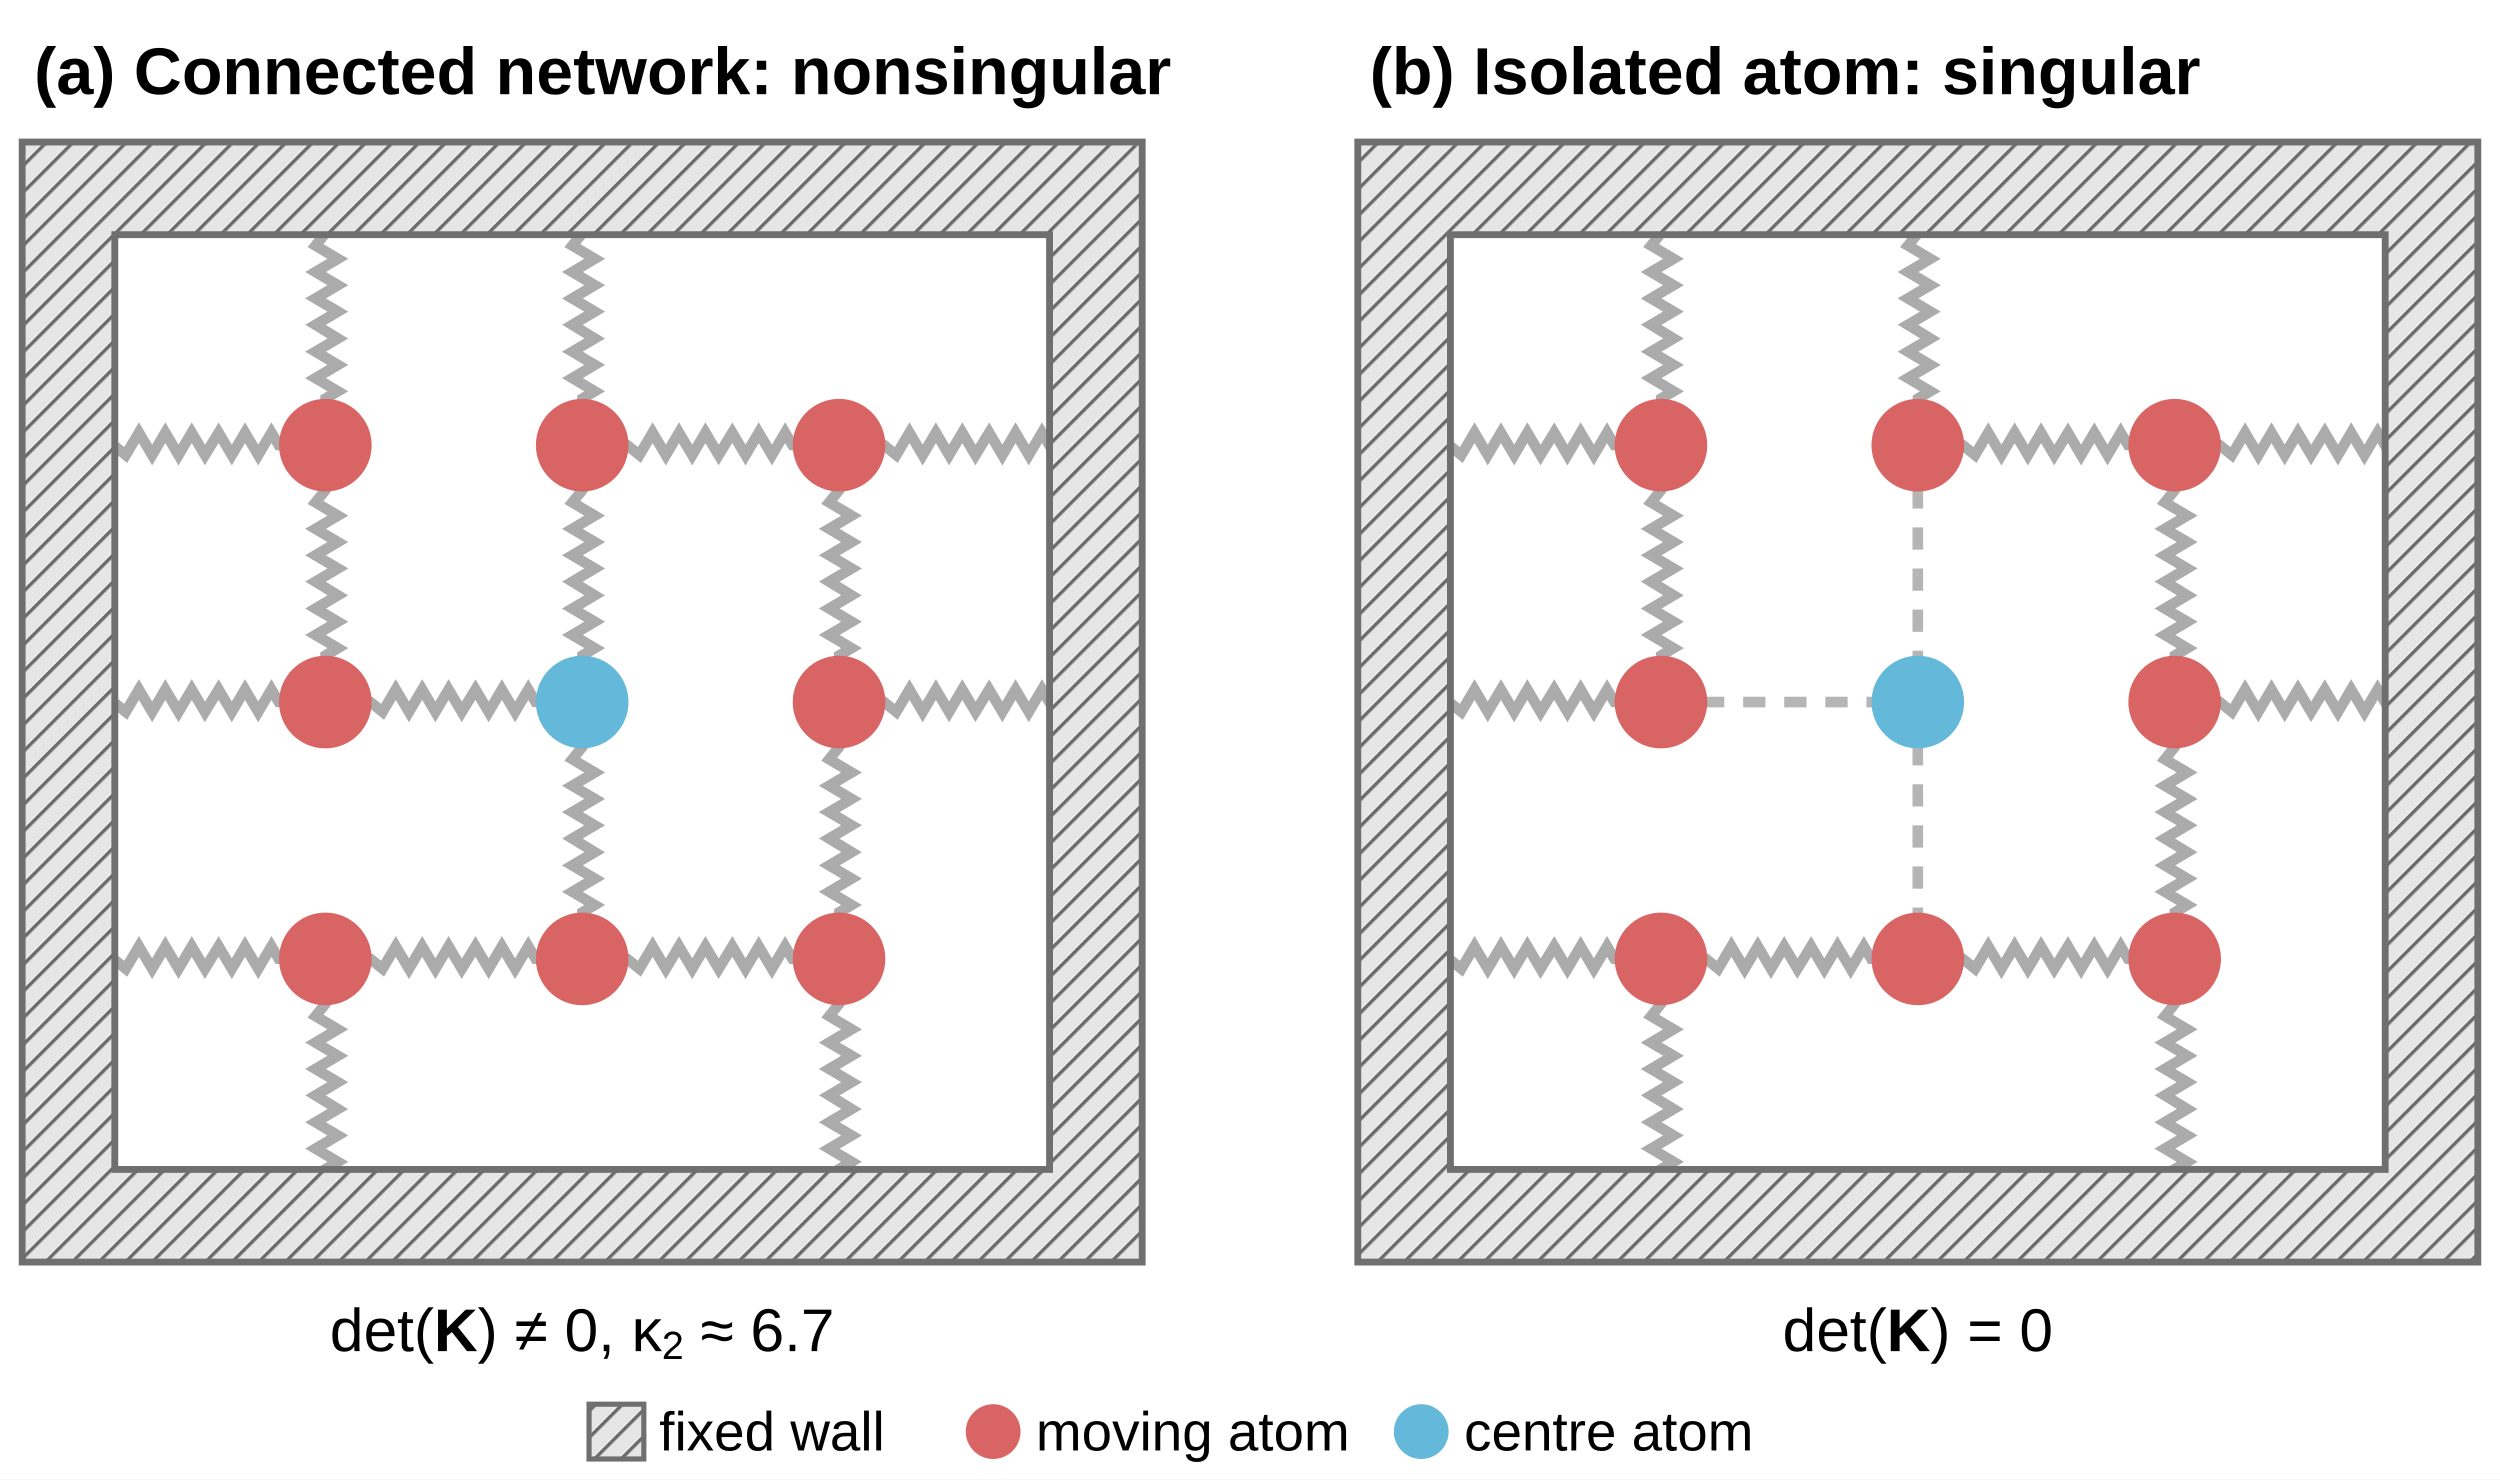
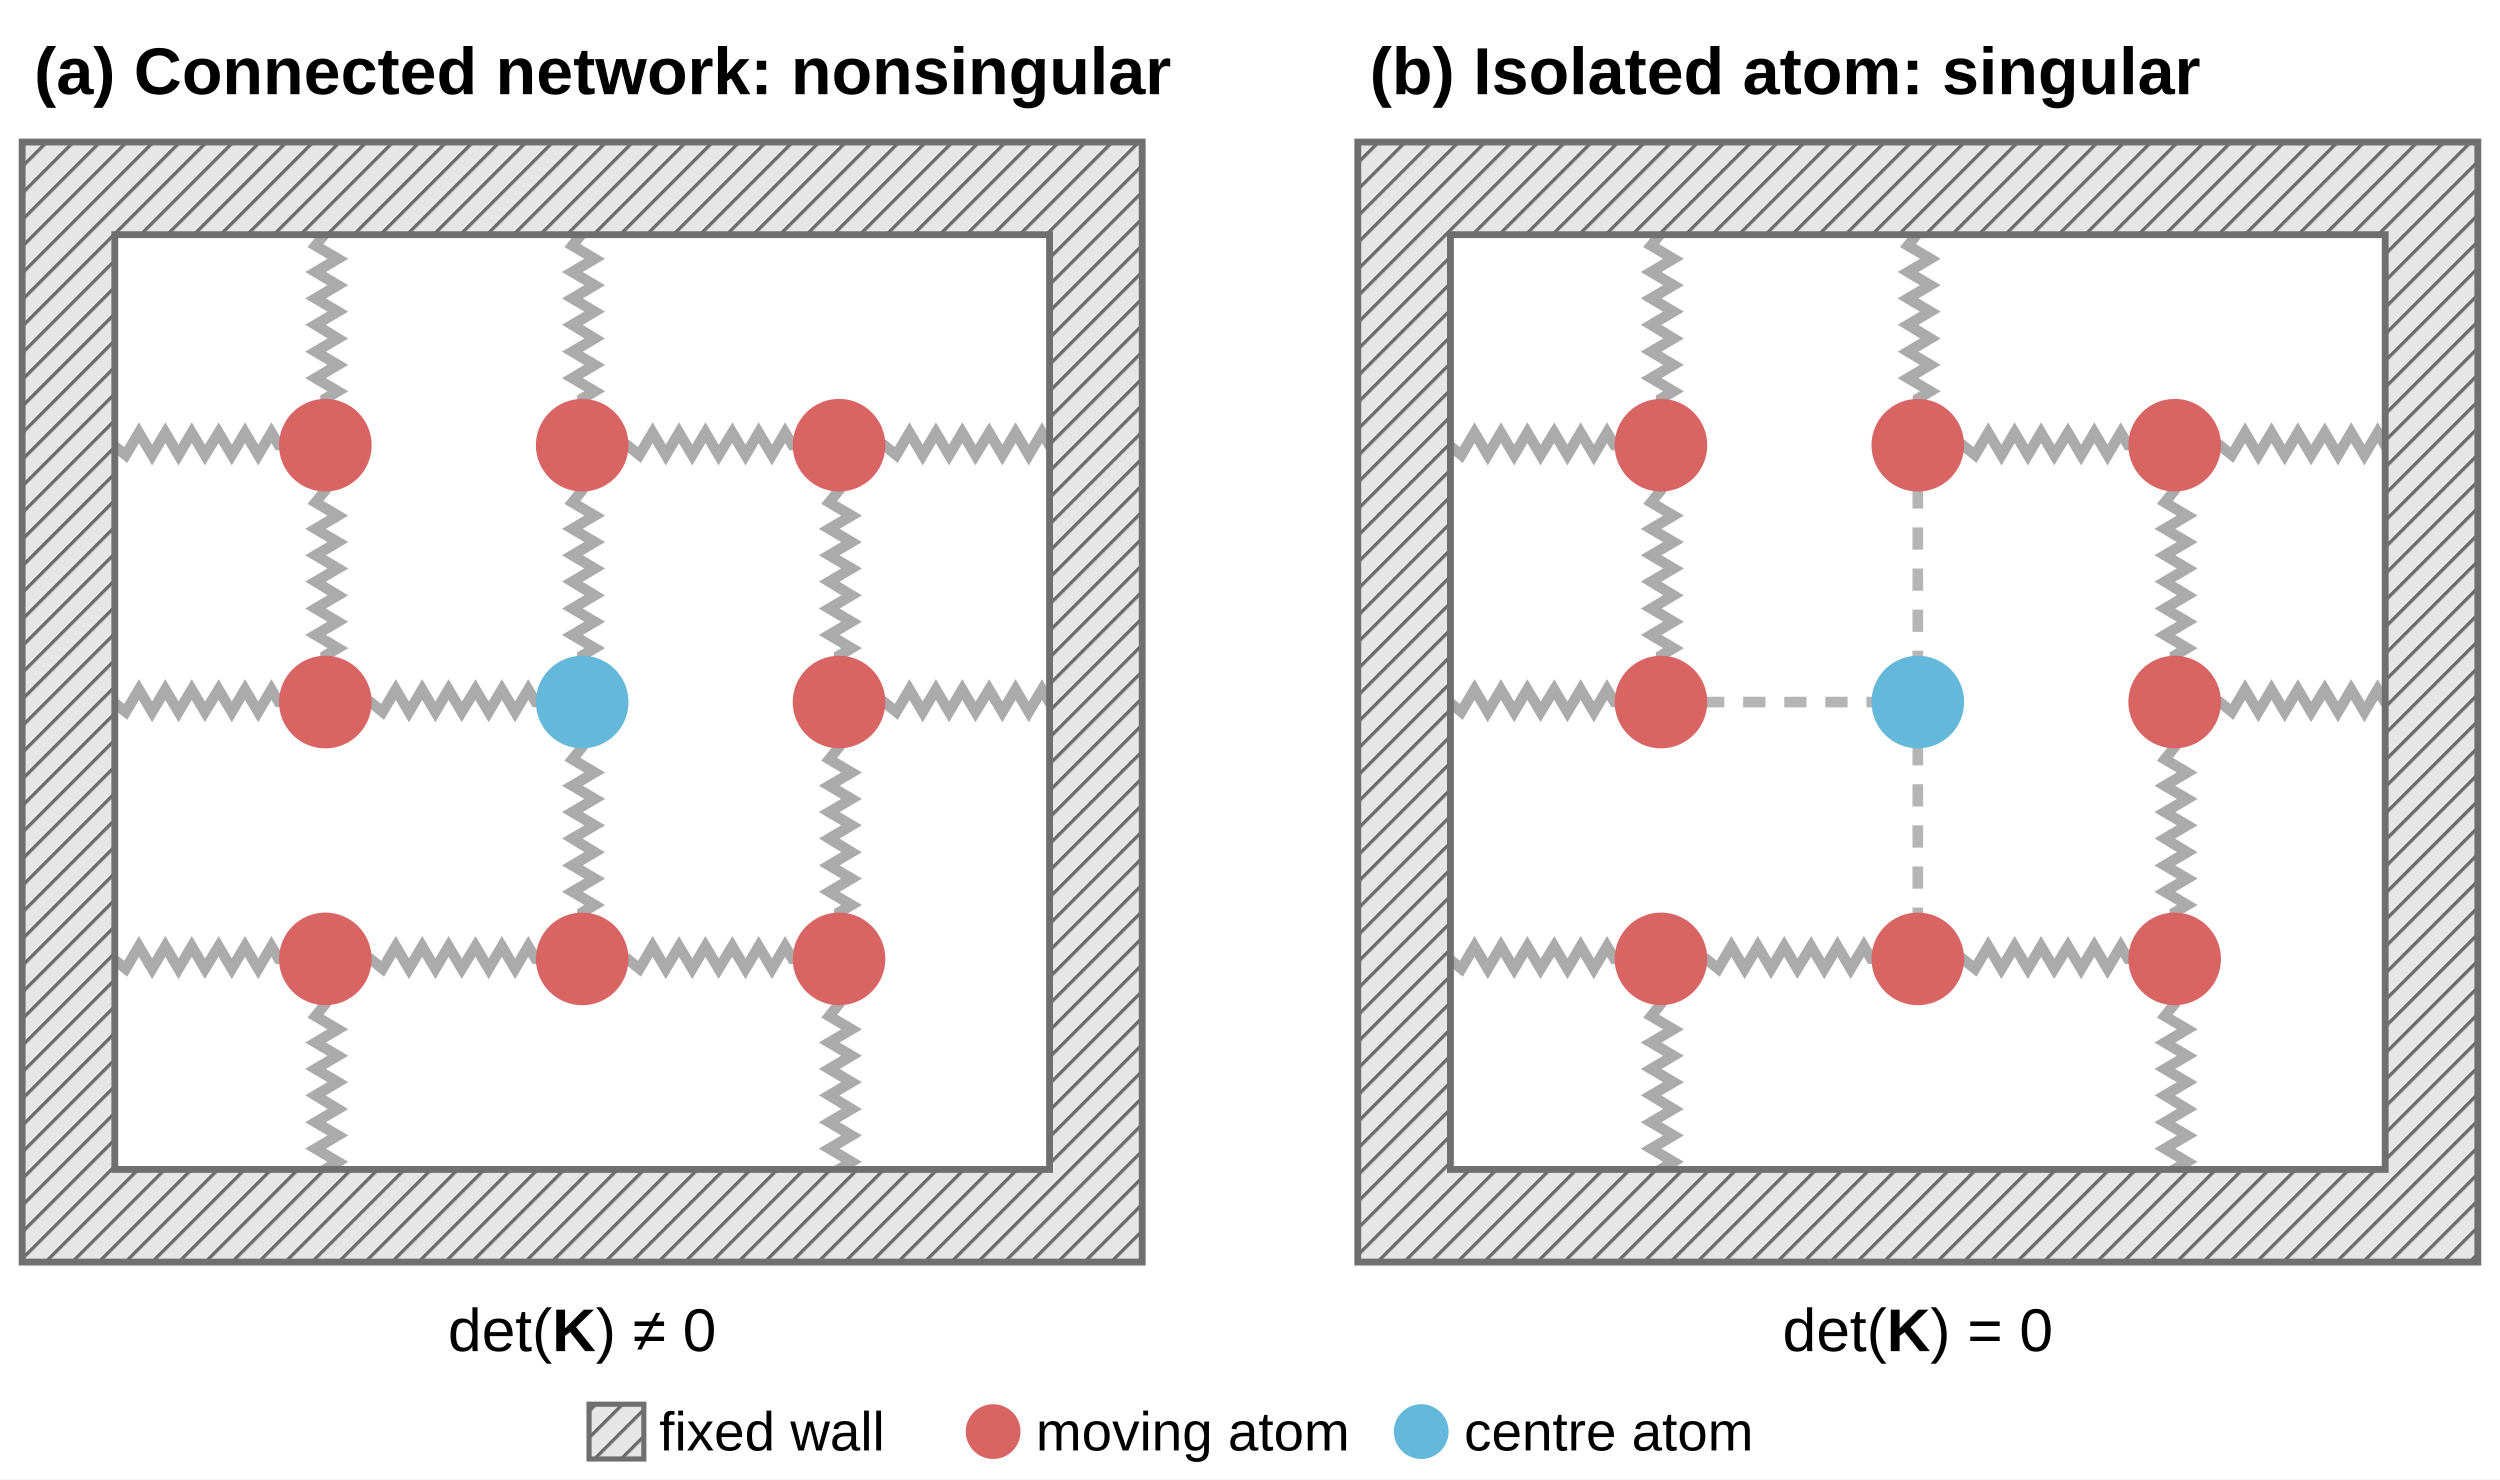
<svg xmlns="http://www.w3.org/2000/svg" width="146.0mm" height="86.405mm" viewBox="0 0 146.0 86.405" version="1.1">
  <defs>
    <pattern id="hatch" patternUnits="userSpaceOnUse" width="1.1" height="1.1" patternTransform="rotate(45)">
      <rect width="1.1" height="1.1" fill="#e6e6e6" />
      <line x1="0" y1="0" x2="0" y2="1.1" stroke="#6f6f6f" stroke-width="0.4" />
    </pattern>
  </defs>
  <rect width="146.0" height="86.405" fill="#ffffff" />
  <text style="font-size:3.88px;font-weight:bold;font-family:Arial,'Liberation Sans',sans-serif" x="2.000" y="5.5">(a) Connected network: nonsingular</text>
  <g transform="translate(19.000,11.000) rotate(90.0) translate(1.905,0) scale(0.5496)">
    <path style="fill:none;stroke:#ababab;stroke-width:1.128" d="m 0,0 1.316,-0.002 1.299,1.047 1.403,-2.373 1.403,2.373 1.403,-2.373 1.403,2.373 1.403,-2.373 1.403,2.373 1.452,-2.373 1.403,2.373 1.403,-2.373 1.403,2.373 1.403,-2.373 0.772,1.306 1.488,0.038" />
  </g>
  <g transform="translate(34.000,11.000) rotate(90.0) translate(1.905,0) scale(0.5496)">
    <path style="fill:none;stroke:#ababab;stroke-width:1.128" d="m 0,0 1.316,-0.002 1.299,1.047 1.403,-2.373 1.403,2.373 1.403,-2.373 1.403,2.373 1.403,-2.373 1.403,2.373 1.452,-2.373 1.403,2.373 1.403,-2.373 1.403,2.373 1.403,-2.373 0.772,1.306 1.488,0.038" />
  </g>
  <g transform="translate(4.000,26.000) rotate(0.0) translate(1.905,0) scale(0.5496)">
    <path style="fill:none;stroke:#ababab;stroke-width:1.128" d="m 0,0 1.316,-0.002 1.299,1.047 1.403,-2.373 1.403,2.373 1.403,-2.373 1.403,2.373 1.403,-2.373 1.403,2.373 1.452,-2.373 1.403,2.373 1.403,-2.373 1.403,2.373 1.403,-2.373 0.772,1.306 1.488,0.038" />
  </g>
  <g transform="translate(19.000,26.000) rotate(90.0) translate(1.905,0) scale(0.5496)">
    <path style="fill:none;stroke:#ababab;stroke-width:1.128" d="m 0,0 1.316,-0.002 1.299,1.047 1.403,-2.373 1.403,2.373 1.403,-2.373 1.403,2.373 1.403,-2.373 1.403,2.373 1.452,-2.373 1.403,2.373 1.403,-2.373 1.403,2.373 1.403,-2.373 0.772,1.306 1.488,0.038" />
  </g>
  <g transform="translate(34.000,26.000) rotate(90.0) translate(1.905,0) scale(0.5496)">
    <path style="fill:none;stroke:#ababab;stroke-width:1.128" d="m 0,0 1.316,-0.002 1.299,1.047 1.403,-2.373 1.403,2.373 1.403,-2.373 1.403,2.373 1.403,-2.373 1.403,2.373 1.452,-2.373 1.403,2.373 1.403,-2.373 1.403,2.373 1.403,-2.373 0.772,1.306 1.488,0.038" />
  </g>
  <g transform="translate(34.000,26.000) rotate(0.0) translate(1.905,0) scale(0.5496)">
    <path style="fill:none;stroke:#ababab;stroke-width:1.128" d="m 0,0 1.316,-0.002 1.299,1.047 1.403,-2.373 1.403,2.373 1.403,-2.373 1.403,2.373 1.403,-2.373 1.403,2.373 1.452,-2.373 1.403,2.373 1.403,-2.373 1.403,2.373 1.403,-2.373 0.772,1.306 1.488,0.038" />
  </g>
  <g transform="translate(49.000,26.000) rotate(90.0) translate(1.905,0) scale(0.5496)">
    <path style="fill:none;stroke:#ababab;stroke-width:1.128" d="m 0,0 1.316,-0.002 1.299,1.047 1.403,-2.373 1.403,2.373 1.403,-2.373 1.403,2.373 1.403,-2.373 1.403,2.373 1.452,-2.373 1.403,2.373 1.403,-2.373 1.403,2.373 1.403,-2.373 0.772,1.306 1.488,0.038" />
  </g>
  <g transform="translate(49.000,26.000) rotate(0.0) translate(1.905,0) scale(0.5496)">
    <path style="fill:none;stroke:#ababab;stroke-width:1.128" d="m 0,0 1.316,-0.002 1.299,1.047 1.403,-2.373 1.403,2.373 1.403,-2.373 1.403,2.373 1.403,-2.373 1.403,2.373 1.452,-2.373 1.403,2.373 1.403,-2.373 1.403,2.373 1.403,-2.373 0.772,1.306 1.488,0.038" />
  </g>
  <g transform="translate(4.000,41.000) rotate(0.0) translate(1.905,0) scale(0.5496)">
    <path style="fill:none;stroke:#ababab;stroke-width:1.128" d="m 0,0 1.316,-0.002 1.299,1.047 1.403,-2.373 1.403,2.373 1.403,-2.373 1.403,2.373 1.403,-2.373 1.403,2.373 1.452,-2.373 1.403,2.373 1.403,-2.373 1.403,2.373 1.403,-2.373 0.772,1.306 1.488,0.038" />
  </g>
  <g transform="translate(19.000,41.000) rotate(0.0) translate(1.905,0) scale(0.5496)">
    <path style="fill:none;stroke:#ababab;stroke-width:1.128" d="m 0,0 1.316,-0.002 1.299,1.047 1.403,-2.373 1.403,2.373 1.403,-2.373 1.403,2.373 1.403,-2.373 1.403,2.373 1.452,-2.373 1.403,2.373 1.403,-2.373 1.403,2.373 1.403,-2.373 0.772,1.306 1.488,0.038" />
  </g>
  <g transform="translate(34.000,41.000) rotate(90.0) translate(1.905,0) scale(0.5496)">
    <path style="fill:none;stroke:#ababab;stroke-width:1.128" d="m 0,0 1.316,-0.002 1.299,1.047 1.403,-2.373 1.403,2.373 1.403,-2.373 1.403,2.373 1.403,-2.373 1.403,2.373 1.452,-2.373 1.403,2.373 1.403,-2.373 1.403,2.373 1.403,-2.373 0.772,1.306 1.488,0.038" />
  </g>
  <g transform="translate(49.000,41.000) rotate(90.0) translate(1.905,0) scale(0.5496)">
    <path style="fill:none;stroke:#ababab;stroke-width:1.128" d="m 0,0 1.316,-0.002 1.299,1.047 1.403,-2.373 1.403,2.373 1.403,-2.373 1.403,2.373 1.403,-2.373 1.403,2.373 1.452,-2.373 1.403,2.373 1.403,-2.373 1.403,2.373 1.403,-2.373 0.772,1.306 1.488,0.038" />
  </g>
  <g transform="translate(49.000,41.000) rotate(0.0) translate(1.905,0) scale(0.5496)">
    <path style="fill:none;stroke:#ababab;stroke-width:1.128" d="m 0,0 1.316,-0.002 1.299,1.047 1.403,-2.373 1.403,2.373 1.403,-2.373 1.403,2.373 1.403,-2.373 1.403,2.373 1.452,-2.373 1.403,2.373 1.403,-2.373 1.403,2.373 1.403,-2.373 0.772,1.306 1.488,0.038" />
  </g>
  <g transform="translate(4.000,56.000) rotate(0.0) translate(1.905,0) scale(0.5496)">
    <path style="fill:none;stroke:#ababab;stroke-width:1.128" d="m 0,0 1.316,-0.002 1.299,1.047 1.403,-2.373 1.403,2.373 1.403,-2.373 1.403,2.373 1.403,-2.373 1.403,2.373 1.452,-2.373 1.403,2.373 1.403,-2.373 1.403,2.373 1.403,-2.373 0.772,1.306 1.488,0.038" />
  </g>
  <g transform="translate(19.000,56.000) rotate(90.0) translate(1.905,0) scale(0.5496)">
    <path style="fill:none;stroke:#ababab;stroke-width:1.128" d="m 0,0 1.316,-0.002 1.299,1.047 1.403,-2.373 1.403,2.373 1.403,-2.373 1.403,2.373 1.403,-2.373 1.403,2.373 1.452,-2.373 1.403,2.373 1.403,-2.373 1.403,2.373 1.403,-2.373 0.772,1.306 1.488,0.038" />
  </g>
  <g transform="translate(19.000,56.000) rotate(0.0) translate(1.905,0) scale(0.5496)">
    <path style="fill:none;stroke:#ababab;stroke-width:1.128" d="m 0,0 1.316,-0.002 1.299,1.047 1.403,-2.373 1.403,2.373 1.403,-2.373 1.403,2.373 1.403,-2.373 1.403,2.373 1.452,-2.373 1.403,2.373 1.403,-2.373 1.403,2.373 1.403,-2.373 0.772,1.306 1.488,0.038" />
  </g>
  <g transform="translate(34.000,56.000) rotate(0.0) translate(1.905,0) scale(0.5496)">
    <path style="fill:none;stroke:#ababab;stroke-width:1.128" d="m 0,0 1.316,-0.002 1.299,1.047 1.403,-2.373 1.403,2.373 1.403,-2.373 1.403,2.373 1.403,-2.373 1.403,2.373 1.452,-2.373 1.403,2.373 1.403,-2.373 1.403,2.373 1.403,-2.373 0.772,1.306 1.488,0.038" />
  </g>
  <g transform="translate(49.000,56.000) rotate(90.0) translate(1.905,0) scale(0.5496)">
    <path style="fill:none;stroke:#ababab;stroke-width:1.128" d="m 0,0 1.316,-0.002 1.299,1.047 1.403,-2.373 1.403,2.373 1.403,-2.373 1.403,2.373 1.403,-2.373 1.403,2.373 1.452,-2.373 1.403,2.373 1.403,-2.373 1.403,2.373 1.403,-2.373 0.772,1.306 1.488,0.038" />
  </g>
  <path style="fill:url(#hatch);fill-rule:evenodd;stroke:#6f6f6f;stroke-width:0.4" d="M 1.295,8.295 H 66.705 V 73.705 H 1.295 Z M 6.705,13.705 V 68.295 H 61.295 V 13.705 Z" />
  <circle style="fill:#d96464" cx="19.000" cy="26.000" r="2.705" />
  <circle style="fill:#d96464" cx="34.000" cy="26.000" r="2.705" />
  <circle style="fill:#d96464" cx="49.000" cy="26.000" r="2.705" />
  <circle style="fill:#d96464" cx="19.000" cy="41.000" r="2.705" />
  <circle style="fill:#64b8d9" cx="34.000" cy="41.000" r="2.705" />
  <circle style="fill:#d96464" cx="49.000" cy="41.000" r="2.705" />
  <circle style="fill:#d96464" cx="19.000" cy="56.000" r="2.705" />
  <circle style="fill:#d96464" cx="34.000" cy="56.000" r="2.705" />
  <circle style="fill:#d96464" cx="49.000" cy="56.000" r="2.705" />
-   <text style="font-size:3.528px;font-family:Arial,'Liberation Sans',sans-serif;text-anchor:middle" x="34.000" y="78.905">det(<tspan style="font-weight:bold">K</tspan>) ≠ 0,  κ<tspan style="font-size:65%;baseline-shift:sub">2</tspan> ≈ 6.7</text>
+   <text style="font-size:3.528px;font-family:Arial,'Liberation Sans',sans-serif;text-anchor:middle" x="34.000" y="78.905">det(<tspan style="font-weight:bold">K</tspan>) ≠ 0</text>
  <text style="font-size:3.88px;font-weight:bold;font-family:Arial,'Liberation Sans',sans-serif" x="80.000" y="5.5">(b) Isolated atom: singular</text>
  <g transform="translate(97.000,11.000) rotate(90.0) translate(1.905,0) scale(0.5496)">
    <path style="fill:none;stroke:#ababab;stroke-width:1.128" d="m 0,0 1.316,-0.002 1.299,1.047 1.403,-2.373 1.403,2.373 1.403,-2.373 1.403,2.373 1.403,-2.373 1.403,2.373 1.452,-2.373 1.403,2.373 1.403,-2.373 1.403,2.373 1.403,-2.373 0.772,1.306 1.488,0.038" />
  </g>
  <g transform="translate(112.000,11.000) rotate(90.0) translate(1.905,0) scale(0.5496)">
    <path style="fill:none;stroke:#ababab;stroke-width:1.128" d="m 0,0 1.316,-0.002 1.299,1.047 1.403,-2.373 1.403,2.373 1.403,-2.373 1.403,2.373 1.403,-2.373 1.403,2.373 1.452,-2.373 1.403,2.373 1.403,-2.373 1.403,2.373 1.403,-2.373 0.772,1.306 1.488,0.038" />
  </g>
  <g transform="translate(82.000,26.000) rotate(0.0) translate(1.905,0) scale(0.5496)">
    <path style="fill:none;stroke:#ababab;stroke-width:1.128" d="m 0,0 1.316,-0.002 1.299,1.047 1.403,-2.373 1.403,2.373 1.403,-2.373 1.403,2.373 1.403,-2.373 1.403,2.373 1.452,-2.373 1.403,2.373 1.403,-2.373 1.403,2.373 1.403,-2.373 0.772,1.306 1.488,0.038" />
  </g>
  <g transform="translate(97.000,26.000) rotate(90.0) translate(1.905,0) scale(0.5496)">
    <path style="fill:none;stroke:#ababab;stroke-width:1.128" d="m 0,0 1.316,-0.002 1.299,1.047 1.403,-2.373 1.403,2.373 1.403,-2.373 1.403,2.373 1.403,-2.373 1.403,2.373 1.452,-2.373 1.403,2.373 1.403,-2.373 1.403,2.373 1.403,-2.373 0.772,1.306 1.488,0.038" />
  </g>
  <path style="fill:none;stroke:#b5b5b5;stroke-width:0.62;stroke-dasharray:1.3,1.1" d="M 112.000,26.000 L 112.000,41.000" />
  <g transform="translate(112.000,26.000) rotate(0.0) translate(1.905,0) scale(0.5496)">
    <path style="fill:none;stroke:#ababab;stroke-width:1.128" d="m 0,0 1.316,-0.002 1.299,1.047 1.403,-2.373 1.403,2.373 1.403,-2.373 1.403,2.373 1.403,-2.373 1.403,2.373 1.452,-2.373 1.403,2.373 1.403,-2.373 1.403,2.373 1.403,-2.373 0.772,1.306 1.488,0.038" />
  </g>
  <g transform="translate(127.000,26.000) rotate(90.0) translate(1.905,0) scale(0.5496)">
    <path style="fill:none;stroke:#ababab;stroke-width:1.128" d="m 0,0 1.316,-0.002 1.299,1.047 1.403,-2.373 1.403,2.373 1.403,-2.373 1.403,2.373 1.403,-2.373 1.403,2.373 1.452,-2.373 1.403,2.373 1.403,-2.373 1.403,2.373 1.403,-2.373 0.772,1.306 1.488,0.038" />
  </g>
  <g transform="translate(127.000,26.000) rotate(0.0) translate(1.905,0) scale(0.5496)">
    <path style="fill:none;stroke:#ababab;stroke-width:1.128" d="m 0,0 1.316,-0.002 1.299,1.047 1.403,-2.373 1.403,2.373 1.403,-2.373 1.403,2.373 1.403,-2.373 1.403,2.373 1.452,-2.373 1.403,2.373 1.403,-2.373 1.403,2.373 1.403,-2.373 0.772,1.306 1.488,0.038" />
  </g>
  <g transform="translate(82.000,41.000) rotate(0.0) translate(1.905,0) scale(0.5496)">
    <path style="fill:none;stroke:#ababab;stroke-width:1.128" d="m 0,0 1.316,-0.002 1.299,1.047 1.403,-2.373 1.403,2.373 1.403,-2.373 1.403,2.373 1.403,-2.373 1.403,2.373 1.452,-2.373 1.403,2.373 1.403,-2.373 1.403,2.373 1.403,-2.373 0.772,1.306 1.488,0.038" />
  </g>
  <path style="fill:none;stroke:#b5b5b5;stroke-width:0.62;stroke-dasharray:1.3,1.1" d="M 97.000,41.000 L 112.000,41.000" />
  <path style="fill:none;stroke:#b5b5b5;stroke-width:0.62;stroke-dasharray:1.3,1.1" d="M 112.000,41.000 L 112.000,56.000" />
  <g transform="translate(127.000,41.000) rotate(90.0) translate(1.905,0) scale(0.5496)">
    <path style="fill:none;stroke:#ababab;stroke-width:1.128" d="m 0,0 1.316,-0.002 1.299,1.047 1.403,-2.373 1.403,2.373 1.403,-2.373 1.403,2.373 1.403,-2.373 1.403,2.373 1.452,-2.373 1.403,2.373 1.403,-2.373 1.403,2.373 1.403,-2.373 0.772,1.306 1.488,0.038" />
  </g>
  <g transform="translate(127.000,41.000) rotate(0.0) translate(1.905,0) scale(0.5496)">
    <path style="fill:none;stroke:#ababab;stroke-width:1.128" d="m 0,0 1.316,-0.002 1.299,1.047 1.403,-2.373 1.403,2.373 1.403,-2.373 1.403,2.373 1.403,-2.373 1.403,2.373 1.452,-2.373 1.403,2.373 1.403,-2.373 1.403,2.373 1.403,-2.373 0.772,1.306 1.488,0.038" />
  </g>
  <g transform="translate(82.000,56.000) rotate(0.0) translate(1.905,0) scale(0.5496)">
    <path style="fill:none;stroke:#ababab;stroke-width:1.128" d="m 0,0 1.316,-0.002 1.299,1.047 1.403,-2.373 1.403,2.373 1.403,-2.373 1.403,2.373 1.403,-2.373 1.403,2.373 1.452,-2.373 1.403,2.373 1.403,-2.373 1.403,2.373 1.403,-2.373 0.772,1.306 1.488,0.038" />
  </g>
  <g transform="translate(97.000,56.000) rotate(90.0) translate(1.905,0) scale(0.5496)">
    <path style="fill:none;stroke:#ababab;stroke-width:1.128" d="m 0,0 1.316,-0.002 1.299,1.047 1.403,-2.373 1.403,2.373 1.403,-2.373 1.403,2.373 1.403,-2.373 1.403,2.373 1.452,-2.373 1.403,2.373 1.403,-2.373 1.403,2.373 1.403,-2.373 0.772,1.306 1.488,0.038" />
  </g>
  <g transform="translate(97.000,56.000) rotate(0.0) translate(1.905,0) scale(0.5496)">
    <path style="fill:none;stroke:#ababab;stroke-width:1.128" d="m 0,0 1.316,-0.002 1.299,1.047 1.403,-2.373 1.403,2.373 1.403,-2.373 1.403,2.373 1.403,-2.373 1.403,2.373 1.452,-2.373 1.403,2.373 1.403,-2.373 1.403,2.373 1.403,-2.373 0.772,1.306 1.488,0.038" />
  </g>
  <g transform="translate(112.000,56.000) rotate(0.0) translate(1.905,0) scale(0.5496)">
    <path style="fill:none;stroke:#ababab;stroke-width:1.128" d="m 0,0 1.316,-0.002 1.299,1.047 1.403,-2.373 1.403,2.373 1.403,-2.373 1.403,2.373 1.403,-2.373 1.403,2.373 1.452,-2.373 1.403,2.373 1.403,-2.373 1.403,2.373 1.403,-2.373 0.772,1.306 1.488,0.038" />
  </g>
  <g transform="translate(127.000,56.000) rotate(90.0) translate(1.905,0) scale(0.5496)">
    <path style="fill:none;stroke:#ababab;stroke-width:1.128" d="m 0,0 1.316,-0.002 1.299,1.047 1.403,-2.373 1.403,2.373 1.403,-2.373 1.403,2.373 1.403,-2.373 1.403,2.373 1.452,-2.373 1.403,2.373 1.403,-2.373 1.403,2.373 1.403,-2.373 0.772,1.306 1.488,0.038" />
  </g>
  <path style="fill:url(#hatch);fill-rule:evenodd;stroke:#6f6f6f;stroke-width:0.4" d="M 79.295,8.295 H 144.705 V 73.705 H 79.295 Z M 84.705,13.705 V 68.295 H 139.295 V 13.705 Z" />
  <circle style="fill:#d96464" cx="97.000" cy="26.000" r="2.705" />
  <circle style="fill:#d96464" cx="112.000" cy="26.000" r="2.705" />
  <circle style="fill:#d96464" cx="127.000" cy="26.000" r="2.705" />
  <circle style="fill:#d96464" cx="97.000" cy="41.000" r="2.705" />
  <circle style="fill:#64b8d9" cx="112.000" cy="41.000" r="2.705" />
  <circle style="fill:#d96464" cx="127.000" cy="41.000" r="2.705" />
  <circle style="fill:#d96464" cx="97.000" cy="56.000" r="2.705" />
  <circle style="fill:#d96464" cx="112.000" cy="56.000" r="2.705" />
  <circle style="fill:#d96464" cx="127.000" cy="56.000" r="2.705" />
  <text style="font-size:3.528px;font-family:Arial,'Liberation Sans',sans-serif;text-anchor:middle" x="112.000" y="78.905">det(<tspan style="font-weight:bold">K</tspan>) = 0</text>
  <g style="font-size:3.2px;font-family:Arial,'Liberation Sans',sans-serif">
    <rect style="fill:url(#hatch);stroke:#6f6f6f;stroke-width:0.3" x="34.400" y="82.005" width="3.2" height="3.2" />
    <text x="38.500" y="84.705">fixed wall</text>
    <circle style="fill:#d96464" cx="58.000" cy="83.605" r="1.6" />
    <text x="60.500" y="84.705">moving atom</text>
    <circle style="fill:#64b8d9" cx="83.000" cy="83.605" r="1.6" />
    <text x="85.500" y="84.705">centre atom</text>
  </g>
</svg>
